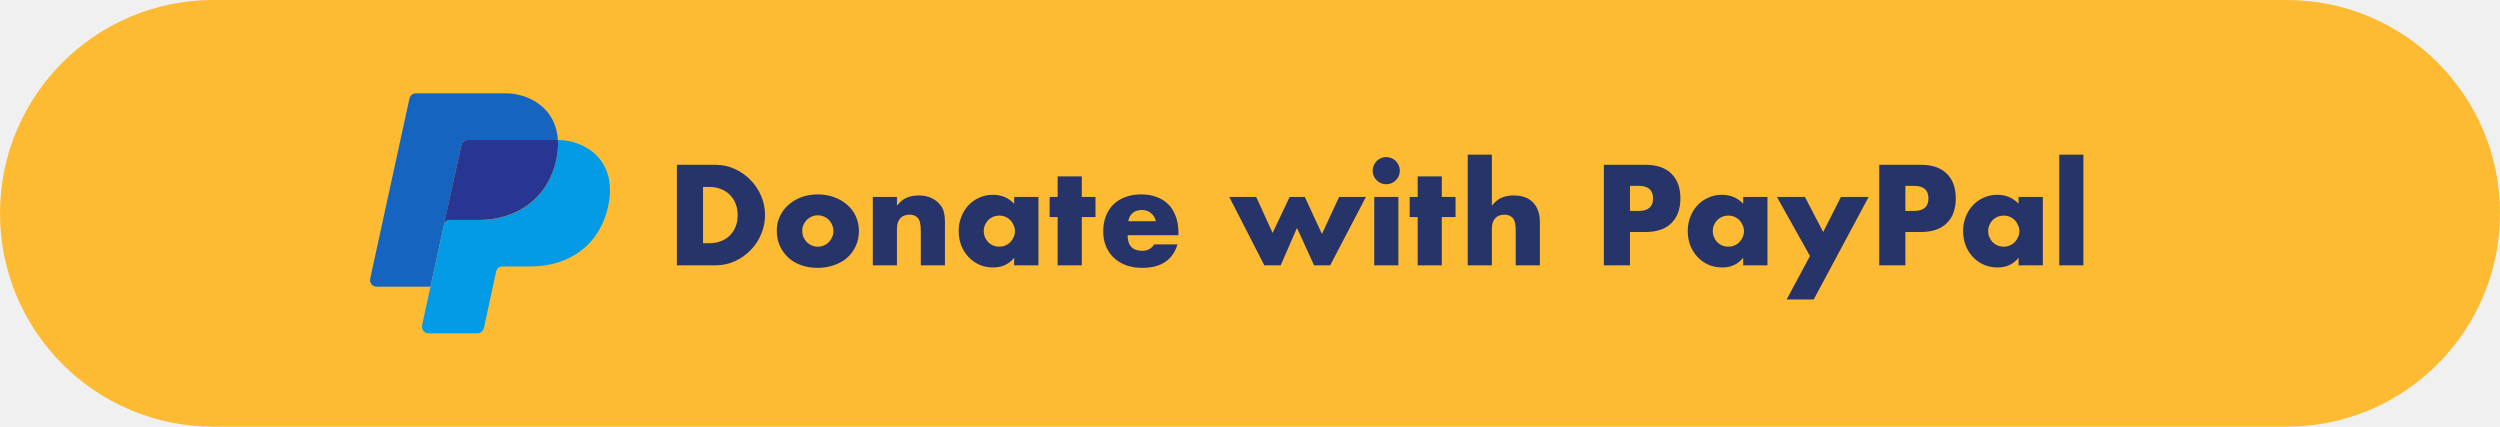
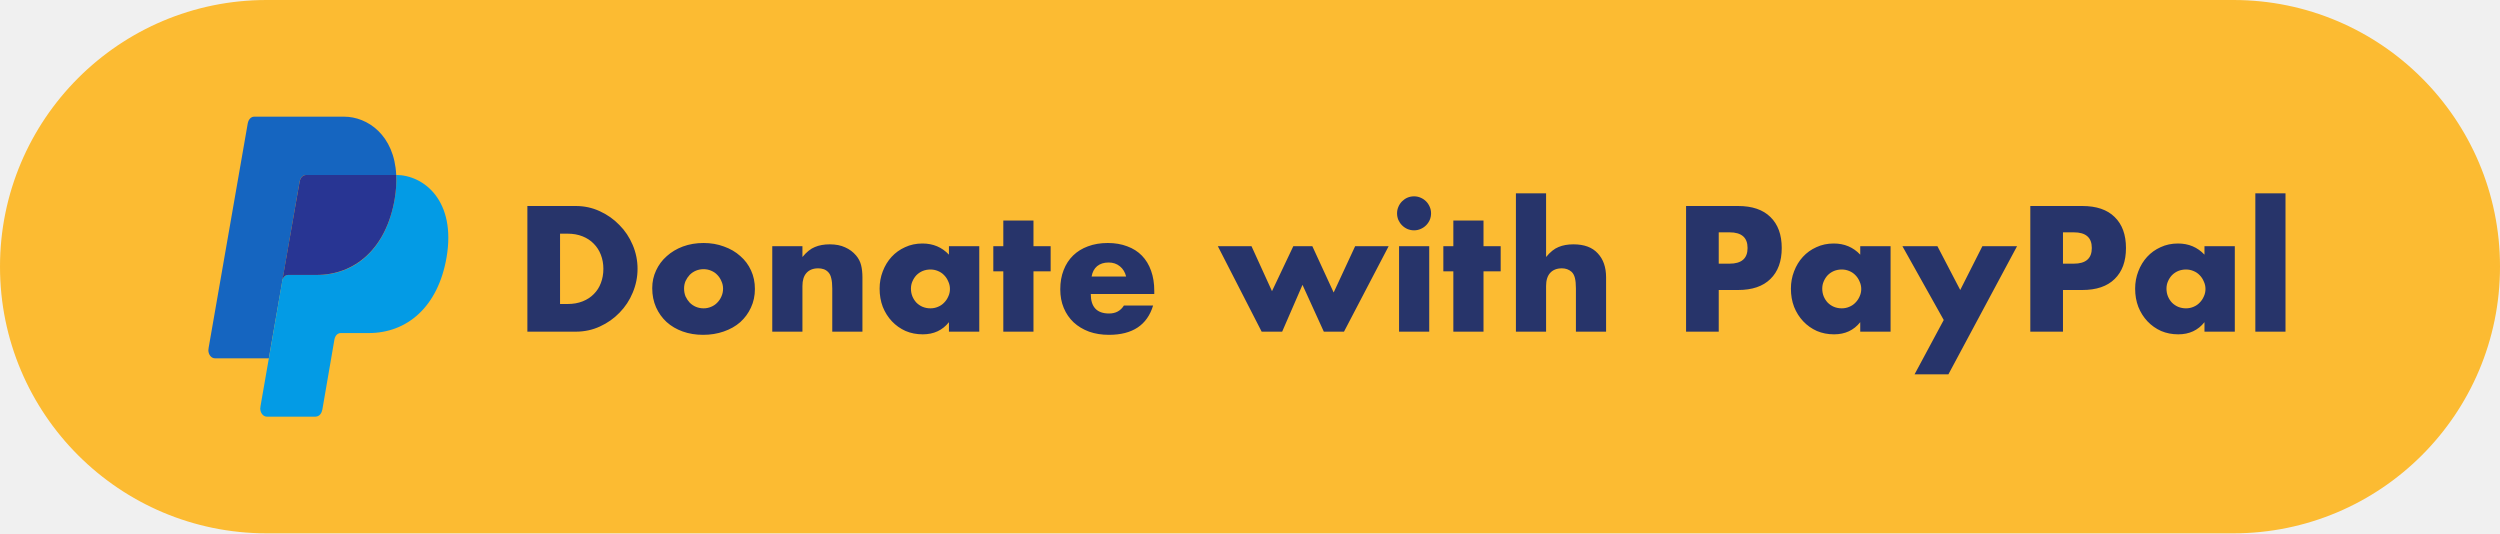
- <svg xmlns="http://www.w3.org/2000/svg" width="3750" height="640" viewBox="0 0 3750 640" fill="none">
-   <rect width="3750" height="640" rx="320" fill="#FCBB32" />
-   <path d="M1054.55 364.8H1063.55C1070.35 364.8 1076.42 363.733 1081.75 361.6C1087.09 359.467 1091.55 356.533 1095.15 352.8C1098.89 349.067 1101.69 344.667 1103.55 339.6C1105.55 334.4 1106.55 328.733 1106.55 322.6C1106.55 316.6 1105.55 311 1103.55 305.8C1101.55 300.6 1098.69 296.133 1094.95 292.4C1091.35 288.667 1086.89 285.733 1081.55 283.6C1076.22 281.467 1070.22 280.4 1063.55 280.4H1054.55V364.8ZM1015.35 247.2H1073.35C1083.62 247.2 1093.22 249.267 1102.15 253.4C1111.22 257.533 1119.09 263.067 1125.75 270C1132.55 276.8 1137.89 284.8 1141.75 294C1145.62 303.067 1147.55 312.6 1147.55 322.6C1147.55 332.467 1145.62 342 1141.75 351.2C1138.02 360.267 1132.75 368.267 1125.95 375.2C1119.29 382.133 1111.42 387.667 1102.35 391.8C1093.42 395.933 1083.75 398 1073.35 398H1015.35V247.2ZM1203.38 346.2C1203.38 349.667 1203.98 352.867 1205.18 355.8C1206.51 358.6 1208.18 361.067 1210.18 363.2C1212.31 365.333 1214.78 367 1217.58 368.2C1220.51 369.4 1223.58 370 1226.78 370C1229.98 370 1232.98 369.4 1235.78 368.2C1238.71 367 1241.18 365.333 1243.18 363.2C1245.31 361.067 1246.98 358.6 1248.18 355.8C1249.51 352.867 1250.18 349.733 1250.18 346.4C1250.18 343.2 1249.51 340.2 1248.18 337.4C1246.98 334.467 1245.31 331.933 1243.18 329.8C1241.18 327.667 1238.71 326 1235.78 324.8C1232.98 323.6 1229.98 323 1226.78 323C1223.58 323 1220.51 323.6 1217.58 324.8C1214.78 326 1212.31 327.667 1210.18 329.8C1208.18 331.933 1206.51 334.4 1205.18 337.2C1203.98 340 1203.38 343 1203.38 346.2ZM1165.18 345.8C1165.18 338.2 1166.71 331.133 1169.78 324.6C1172.85 317.933 1177.11 312.2 1182.58 307.4C1188.05 302.467 1194.51 298.6 1201.98 295.8C1209.58 293 1217.85 291.6 1226.78 291.6C1235.58 291.6 1243.71 293 1251.18 295.8C1258.78 298.467 1265.31 302.267 1270.78 307.2C1276.38 312 1280.71 317.8 1283.78 324.6C1286.85 331.267 1288.38 338.667 1288.38 346.8C1288.38 354.933 1286.78 362.4 1283.58 369.2C1280.51 375.867 1276.25 381.667 1270.78 386.6C1265.31 391.4 1258.71 395.133 1250.98 397.8C1243.38 400.467 1235.11 401.8 1226.18 401.8C1217.38 401.8 1209.25 400.467 1201.78 397.8C1194.31 395.133 1187.85 391.333 1182.38 386.4C1177.05 381.467 1172.85 375.6 1169.78 368.8C1166.71 361.867 1165.18 354.2 1165.18 345.8ZM1309.22 295.4H1345.42V308.4C1350.35 302.4 1355.35 298.4 1360.42 296.4C1365.49 294.267 1371.42 293.2 1378.22 293.2C1385.42 293.2 1391.55 294.4 1396.62 296.8C1401.82 299.067 1406.22 302.333 1409.82 306.6C1412.75 310.067 1414.75 313.933 1415.82 318.2C1416.89 322.467 1417.42 327.333 1417.42 332.8V398H1381.22V346.2C1381.22 341.133 1380.82 337.067 1380.02 334C1379.35 330.8 1378.09 328.267 1376.22 326.4C1374.62 324.8 1372.82 323.667 1370.82 323C1368.82 322.333 1366.69 322 1364.42 322C1358.29 322 1353.55 323.867 1350.22 327.6C1347.02 331.2 1345.42 336.4 1345.42 343.2V398H1309.22V295.4ZM1475.63 346.4C1475.63 349.733 1476.23 352.867 1477.43 355.8C1478.63 358.6 1480.23 361.067 1482.23 363.2C1484.37 365.333 1486.83 367 1489.63 368.2C1492.57 369.4 1495.7 370 1499.03 370C1502.23 370 1505.23 369.4 1508.03 368.2C1510.97 367 1513.43 365.333 1515.43 363.2C1517.57 361.067 1519.23 358.6 1520.43 355.8C1521.77 353 1522.43 350 1522.43 346.8C1522.43 343.6 1521.77 340.6 1520.43 337.8C1519.23 334.867 1517.57 332.333 1515.43 330.2C1513.43 328.067 1510.97 326.4 1508.03 325.2C1505.23 324 1502.23 323.4 1499.03 323.4C1495.7 323.4 1492.57 324 1489.63 325.2C1486.83 326.4 1484.37 328.067 1482.23 330.2C1480.23 332.333 1478.63 334.8 1477.43 337.6C1476.23 340.267 1475.63 343.2 1475.63 346.4ZM1521.23 295.4H1557.63V398H1521.23V386.6C1513.5 396.333 1503.03 401.2 1489.83 401.2C1482.37 401.2 1475.5 399.867 1469.23 397.2C1462.97 394.4 1457.5 390.533 1452.83 385.6C1448.17 380.667 1444.5 374.867 1441.83 368.2C1439.3 361.533 1438.03 354.267 1438.03 346.4C1438.03 339.067 1439.3 332.133 1441.83 325.6C1444.37 318.933 1447.9 313.133 1452.43 308.2C1456.97 303.267 1462.37 299.4 1468.63 296.6C1474.9 293.667 1481.83 292.2 1489.43 292.2C1502.23 292.2 1512.83 296.667 1521.23 305.6V295.4ZM1622.67 325.6V398H1586.47V325.6H1574.47V295.4H1586.47V264.6H1622.67V295.4H1643.27V325.6H1622.67ZM1733.83 331.8C1732.63 326.733 1730.16 322.667 1726.43 319.6C1722.7 316.533 1718.16 315 1712.83 315C1707.23 315 1702.63 316.467 1699.03 319.4C1695.56 322.333 1693.36 326.467 1692.43 331.8H1733.83ZM1691.43 352.8C1691.43 368.4 1698.76 376.2 1713.43 376.2C1721.3 376.2 1727.23 373 1731.23 366.6H1766.23C1759.16 390.067 1741.5 401.8 1713.23 401.8C1704.56 401.8 1696.63 400.533 1689.43 398C1682.23 395.333 1676.03 391.6 1670.83 386.8C1665.76 382 1661.83 376.267 1659.03 369.6C1656.23 362.933 1654.83 355.467 1654.83 347.2C1654.83 338.667 1656.16 331 1658.83 324.2C1661.5 317.267 1665.3 311.4 1670.23 306.6C1675.16 301.8 1681.1 298.133 1688.03 295.6C1695.1 292.933 1703.03 291.6 1711.83 291.6C1720.5 291.6 1728.3 292.933 1735.23 295.6C1742.16 298.133 1748.03 301.867 1752.83 306.8C1757.63 311.733 1761.3 317.8 1763.83 325C1766.36 332.067 1767.63 340.067 1767.63 349V352.8H1691.43ZM1884.29 295.4L1908.89 349.4L1934.49 295.4H1957.29L1982.89 351L2008.69 295.4H2048.89L1995.29 398H1971.09L1945.49 341.8L1921.09 398H1896.49L1843.89 295.4H1884.29ZM2097.57 295.4V398H2061.37V295.4H2097.57ZM2058.97 256C2058.97 253.2 2059.5 250.6 2060.57 248.2C2061.64 245.667 2063.1 243.467 2064.97 241.6C2066.84 239.733 2068.97 238.267 2071.37 237.2C2073.9 236.133 2076.57 235.6 2079.37 235.6C2082.17 235.6 2084.77 236.133 2087.17 237.2C2089.7 238.267 2091.9 239.733 2093.77 241.6C2095.64 243.467 2097.1 245.667 2098.17 248.2C2099.24 250.6 2099.77 253.2 2099.77 256C2099.77 258.8 2099.24 261.467 2098.17 264C2097.1 266.4 2095.64 268.533 2093.77 270.4C2091.9 272.267 2089.7 273.733 2087.17 274.8C2084.77 275.867 2082.17 276.4 2079.37 276.4C2076.57 276.4 2073.9 275.867 2071.37 274.8C2068.97 273.733 2066.84 272.267 2064.97 270.4C2063.1 268.533 2061.64 266.4 2060.57 264C2059.5 261.467 2058.97 258.8 2058.97 256ZM2162.71 325.6V398H2126.51V325.6H2114.51V295.4H2126.51V264.6H2162.71V295.4H2183.31V325.6H2162.71ZM2201.6 232H2237.8V308.4C2242.74 302.4 2247.74 298.4 2252.8 296.4C2257.87 294.267 2263.8 293.2 2270.6 293.2C2283.54 293.2 2293.27 296.8 2299.8 304C2306.47 311.067 2309.8 320.667 2309.8 332.8V398H2273.6V346.2C2273.6 341 2273.2 336.8 2272.4 333.6C2271.6 330.4 2270.27 327.933 2268.4 326.2C2265.2 323.4 2261.34 322 2256.8 322C2250.67 322 2245.94 323.867 2242.6 327.6C2239.4 331.2 2237.8 336.4 2237.8 343.2V398H2201.6V232ZM2444.98 316.4H2457.98C2472.38 316.4 2479.58 310.133 2479.58 297.6C2479.58 285.067 2472.38 278.8 2457.98 278.8H2444.98V316.4ZM2444.98 398H2405.78V247.2H2468.18C2485.12 247.2 2498.05 251.6 2506.98 260.4C2516.05 269.2 2520.58 281.6 2520.58 297.6C2520.58 313.6 2516.05 326 2506.98 334.8C2498.05 343.6 2485.12 348 2468.18 348H2444.98V398ZM2569.19 346.4C2569.19 349.733 2569.79 352.867 2570.99 355.8C2572.19 358.6 2573.79 361.067 2575.79 363.2C2577.92 365.333 2580.39 367 2583.19 368.2C2586.12 369.4 2589.25 370 2592.59 370C2595.79 370 2598.79 369.4 2601.59 368.2C2604.52 367 2606.99 365.333 2608.99 363.2C2611.12 361.067 2612.79 358.6 2613.99 355.8C2615.32 353 2615.99 350 2615.99 346.8C2615.99 343.6 2615.32 340.6 2613.99 337.8C2612.79 334.867 2611.12 332.333 2608.99 330.2C2606.99 328.067 2604.52 326.4 2601.59 325.2C2598.79 324 2595.79 323.4 2592.59 323.4C2589.25 323.4 2586.12 324 2583.19 325.2C2580.39 326.4 2577.92 328.067 2575.79 330.2C2573.79 332.333 2572.19 334.8 2570.99 337.6C2569.79 340.267 2569.19 343.2 2569.19 346.4ZM2614.79 295.4H2651.19V398H2614.79V386.6C2607.05 396.333 2596.59 401.2 2583.39 401.2C2575.92 401.2 2569.05 399.867 2562.79 397.2C2556.52 394.4 2551.05 390.533 2546.39 385.6C2541.72 380.667 2538.05 374.867 2535.39 368.2C2532.85 361.533 2531.59 354.267 2531.59 346.4C2531.59 339.067 2532.85 332.133 2535.39 325.6C2537.92 318.933 2541.45 313.133 2545.99 308.2C2550.52 303.267 2555.92 299.4 2562.19 296.6C2568.45 293.667 2575.39 292.2 2582.99 292.2C2595.79 292.2 2606.39 296.667 2614.79 305.6V295.4ZM2714.98 384L2665.38 295.4H2707.38L2734.78 348L2761.38 295.4H2802.98L2720.58 449.2H2679.98L2714.98 384ZM2858.07 316.4H2871.07C2885.47 316.4 2892.67 310.133 2892.67 297.6C2892.67 285.067 2885.47 278.8 2871.07 278.8H2858.07V316.4ZM2858.07 398H2818.87V247.2H2881.27C2898.2 247.2 2911.14 251.6 2920.07 260.4C2929.14 269.2 2933.67 281.6 2933.67 297.6C2933.67 313.6 2929.14 326 2920.07 334.8C2911.14 343.6 2898.2 348 2881.27 348H2858.07V398ZM2982.27 346.4C2982.27 349.733 2982.87 352.867 2984.07 355.8C2985.27 358.6 2986.87 361.067 2988.87 363.2C2991.01 365.333 2993.47 367 2996.27 368.2C2999.21 369.4 3002.34 370 3005.67 370C3008.87 370 3011.87 369.4 3014.67 368.2C3017.61 367 3020.07 365.333 3022.07 363.2C3024.21 361.067 3025.87 358.6 3027.07 355.8C3028.41 353 3029.07 350 3029.07 346.8C3029.07 343.6 3028.41 340.6 3027.07 337.8C3025.87 334.867 3024.21 332.333 3022.07 330.2C3020.07 328.067 3017.61 326.4 3014.67 325.2C3011.87 324 3008.87 323.4 3005.67 323.4C3002.34 323.4 2999.21 324 2996.27 325.2C2993.47 326.4 2991.01 328.067 2988.87 330.2C2986.87 332.333 2985.27 334.8 2984.07 337.6C2982.87 340.267 2982.27 343.2 2982.27 346.4ZM3027.87 295.4H3064.27V398H3027.87V386.6C3020.14 396.333 3009.67 401.2 2996.47 401.2C2989.01 401.2 2982.14 399.867 2975.87 397.2C2969.61 394.4 2964.14 390.533 2959.47 385.6C2954.81 380.667 2951.14 374.867 2948.47 368.2C2945.94 361.533 2944.67 354.267 2944.67 346.4C2944.67 339.067 2945.94 332.133 2948.47 325.6C2951.01 318.933 2954.54 313.133 2959.07 308.2C2963.61 303.267 2969.01 299.4 2975.27 296.6C2981.54 293.667 2988.47 292.2 2996.07 292.2C3008.87 292.2 3019.47 296.667 3027.87 305.6V295.4ZM3125.11 232V398H3088.91V232H3125.11Z" fill="#27346A" />
+ <svg xmlns="http://www.w3.org/2000/svg" width="3000" height="640" viewBox="0 0 3000 640" fill="none">
+   <rect width="3000" height="640" rx="320" fill="#FCBB32" />
+   <path d="M672.055 364.8H681.055C687.855 364.8 693.921 363.733 699.255 361.6C704.588 359.467 709.055 356.533 712.655 352.8C716.388 349.067 719.188 344.667 721.055 339.6C723.055 334.4 724.055 328.733 724.055 322.6C724.055 316.6 723.055 311 721.055 305.8C719.055 300.6 716.188 296.133 712.455 292.4C708.855 288.667 704.388 285.733 699.055 283.6C693.721 281.467 687.721 280.4 681.055 280.4H672.055V364.8ZM632.855 247.2H690.855C701.121 247.2 710.721 249.267 719.655 253.4C728.721 257.533 736.588 263.067 743.255 270C750.055 276.8 755.388 284.8 759.255 294C763.121 303.067 765.055 312.6 765.055 322.6C765.055 332.467 763.121 342 759.255 351.2C755.521 360.267 750.255 368.267 743.455 375.2C736.788 382.133 728.921 387.667 719.855 391.8C710.921 395.933 701.255 398 690.855 398H632.855V247.2ZM820.881 346.2C820.881 349.667 821.481 352.867 822.681 355.8C824.015 358.6 825.681 361.067 827.681 363.2C829.815 365.333 832.281 367 835.081 368.2C838.015 369.4 841.081 370 844.281 370C847.481 370 850.481 369.4 853.281 368.2C856.215 367 858.681 365.333 860.681 363.2C862.815 361.067 864.481 358.6 865.681 355.8C867.015 352.867 867.681 349.733 867.681 346.4C867.681 343.2 867.015 340.2 865.681 337.4C864.481 334.467 862.815 331.933 860.681 329.8C858.681 327.667 856.215 326 853.281 324.8C850.481 323.6 847.481 323 844.281 323C841.081 323 838.015 323.6 835.081 324.8C832.281 326 829.815 327.667 827.681 329.8C825.681 331.933 824.015 334.4 822.681 337.2C821.481 340 820.881 343 820.881 346.2ZM782.681 345.8C782.681 338.2 784.215 331.133 787.281 324.6C790.348 317.933 794.615 312.2 800.081 307.4C805.548 302.467 812.015 298.6 819.481 295.8C827.081 293 835.348 291.6 844.281 291.6C853.081 291.6 861.215 293 868.681 295.8C876.281 298.467 882.815 302.267 888.281 307.2C893.881 312 898.215 317.8 901.281 324.6C904.348 331.267 905.881 338.667 905.881 346.8C905.881 354.933 904.281 362.4 901.081 369.2C898.015 375.867 893.748 381.667 888.281 386.6C882.815 391.4 876.215 395.133 868.481 397.8C860.881 400.467 852.615 401.8 843.681 401.8C834.881 401.8 826.748 400.467 819.281 397.8C811.815 395.133 805.348 391.333 799.881 386.4C794.548 381.467 790.348 375.6 787.281 368.8C784.215 361.867 782.681 354.2 782.681 345.8ZM926.72 295.4H962.92V308.4C967.854 302.4 972.854 298.4 977.92 296.4C982.987 294.267 988.92 293.2 995.72 293.2C1002.92 293.2 1009.05 294.4 1014.12 296.8C1019.32 299.067 1023.72 302.333 1027.32 306.6C1030.25 310.067 1032.25 313.933 1033.32 318.2C1034.39 322.467 1034.92 327.333 1034.92 332.8V398H998.72V346.2C998.72 341.133 998.32 337.067 997.52 334C996.854 330.8 995.587 328.267 993.72 326.4C992.12 324.8 990.32 323.667 988.32 323C986.32 322.333 984.187 322 981.92 322C975.787 322 971.054 323.867 967.72 327.6C964.52 331.2 962.92 336.4 962.92 343.2V398H926.72V295.4ZM1093.13 346.4C1093.13 349.733 1093.73 352.867 1094.93 355.8C1096.13 358.6 1097.73 361.067 1099.73 363.2C1101.87 365.333 1104.33 367 1107.13 368.2C1110.07 369.4 1113.2 370 1116.53 370C1119.73 370 1122.73 369.4 1125.53 368.2C1128.47 367 1130.93 365.333 1132.93 363.2C1135.07 361.067 1136.73 358.6 1137.93 355.8C1139.27 353 1139.93 350 1139.93 346.8C1139.93 343.6 1139.27 340.6 1137.93 337.8C1136.73 334.867 1135.07 332.333 1132.93 330.2C1130.93 328.067 1128.47 326.4 1125.53 325.2C1122.73 324 1119.73 323.4 1116.53 323.4C1113.2 323.4 1110.07 324 1107.13 325.2C1104.33 326.4 1101.87 328.067 1099.73 330.2C1097.73 332.333 1096.13 334.8 1094.93 337.6C1093.73 340.267 1093.13 343.2 1093.13 346.4ZM1138.73 295.4H1175.13V398H1138.73V386.6C1131 396.333 1120.53 401.2 1107.33 401.2C1099.87 401.2 1093 399.867 1086.73 397.2C1080.47 394.4 1075 390.533 1070.33 385.6C1065.67 380.667 1062 374.867 1059.33 368.2C1056.8 361.533 1055.53 354.267 1055.53 346.4C1055.53 339.067 1056.8 332.133 1059.33 325.6C1061.87 318.933 1065.4 313.133 1069.93 308.2C1074.47 303.267 1079.87 299.4 1086.13 296.6C1092.4 293.667 1099.33 292.2 1106.93 292.2C1119.73 292.2 1130.33 296.667 1138.73 305.6V295.4ZM1240.17 325.6V398H1203.97V325.6H1191.97V295.4H1203.97V264.6H1240.17V295.4H1260.77V325.6H1240.17ZM1351.33 331.8C1350.13 326.733 1347.66 322.667 1343.93 319.6C1340.2 316.533 1335.66 315 1330.33 315C1324.73 315 1320.13 316.467 1316.53 319.4C1313.06 322.333 1310.86 326.467 1309.93 331.8H1351.33ZM1308.93 352.8C1308.93 368.4 1316.26 376.2 1330.93 376.2C1338.8 376.2 1344.73 373 1348.73 366.6H1383.73C1376.66 390.067 1359 401.8 1330.73 401.8C1322.06 401.8 1314.13 400.533 1306.93 398C1299.73 395.333 1293.53 391.6 1288.33 386.8C1283.26 382 1279.33 376.267 1276.53 369.6C1273.73 362.933 1272.33 355.467 1272.33 347.2C1272.33 338.667 1273.66 331 1276.33 324.2C1279 317.267 1282.8 311.4 1287.73 306.6C1292.66 301.8 1298.6 298.133 1305.53 295.6C1312.6 292.933 1320.53 291.6 1329.33 291.6C1338 291.6 1345.8 292.933 1352.73 295.6C1359.66 298.133 1365.53 301.867 1370.33 306.8C1375.13 311.733 1378.8 317.8 1381.33 325C1383.86 332.067 1385.13 340.067 1385.13 349V352.8H1308.93ZM1501.79 295.4L1526.39 349.4L1551.99 295.4H1574.79L1600.39 351L1626.19 295.4H1666.39L1612.79 398H1588.59L1562.99 341.8L1538.59 398H1513.99L1461.39 295.4H1501.79ZM1715.07 295.4V398H1678.87V295.4H1715.07ZM1676.47 256C1676.47 253.2 1677 250.6 1678.07 248.2C1679.14 245.667 1680.6 243.467 1682.47 241.6C1684.34 239.733 1686.47 238.267 1688.87 237.2C1691.4 236.133 1694.07 235.6 1696.87 235.6C1699.67 235.6 1702.27 236.133 1704.67 237.2C1707.2 238.267 1709.4 239.733 1711.27 241.6C1713.14 243.467 1714.6 245.667 1715.67 248.2C1716.74 250.6 1717.27 253.2 1717.27 256C1717.27 258.8 1716.74 261.467 1715.67 264C1714.6 266.4 1713.14 268.533 1711.27 270.4C1709.4 272.267 1707.2 273.733 1704.67 274.8C1702.27 275.867 1699.67 276.4 1696.87 276.4C1694.07 276.4 1691.4 275.867 1688.87 274.8C1686.47 273.733 1684.34 272.267 1682.47 270.4C1680.6 268.533 1679.14 266.4 1678.07 264C1677 261.467 1676.47 258.8 1676.47 256ZM1780.21 325.6V398H1744.01V325.6H1732.01V295.4H1744.01V264.6H1780.21V295.4H1800.81V325.6H1780.21ZM1819.1 232H1855.3V308.4C1860.24 302.4 1865.24 298.4 1870.3 296.4C1875.37 294.267 1881.3 293.2 1888.1 293.2C1901.04 293.2 1910.77 296.8 1917.3 304C1923.97 311.067 1927.3 320.667 1927.3 332.8V398H1891.1V346.2C1891.1 341 1890.7 336.8 1889.9 333.6C1889.1 330.4 1887.77 327.933 1885.9 326.2C1882.7 323.4 1878.84 322 1874.3 322C1868.17 322 1863.44 323.867 1860.1 327.6C1856.9 331.2 1855.3 336.4 1855.3 343.2V398H1819.1V232ZM2062.48 316.4H2075.48C2089.88 316.4 2097.08 310.133 2097.08 297.6C2097.08 285.067 2089.88 278.8 2075.48 278.8H2062.48V316.4ZM2062.48 398H2023.28V247.2H2085.68C2102.62 247.2 2115.55 251.6 2124.48 260.4C2133.55 269.2 2138.08 281.6 2138.08 297.6C2138.08 313.6 2133.55 326 2124.48 334.8C2115.55 343.6 2102.62 348 2085.68 348H2062.48V398ZM2186.69 346.4C2186.69 349.733 2187.29 352.867 2188.49 355.8C2189.69 358.6 2191.29 361.067 2193.29 363.2C2195.42 365.333 2197.89 367 2200.69 368.2C2203.62 369.4 2206.75 370 2210.09 370C2213.29 370 2216.29 369.4 2219.09 368.2C2222.02 367 2224.49 365.333 2226.49 363.2C2228.62 361.067 2230.29 358.6 2231.49 355.8C2232.82 353 2233.49 350 2233.49 346.8C2233.49 343.6 2232.82 340.6 2231.49 337.8C2230.29 334.867 2228.62 332.333 2226.49 330.2C2224.49 328.067 2222.02 326.4 2219.09 325.2C2216.29 324 2213.29 323.4 2210.09 323.4C2206.75 323.4 2203.62 324 2200.69 325.2C2197.89 326.4 2195.42 328.067 2193.29 330.2C2191.29 332.333 2189.69 334.8 2188.49 337.6C2187.29 340.267 2186.69 343.2 2186.69 346.4ZM2232.29 295.4H2268.69V398H2232.29V386.6C2224.55 396.333 2214.09 401.2 2200.89 401.2C2193.42 401.2 2186.55 399.867 2180.29 397.2C2174.02 394.4 2168.55 390.533 2163.89 385.6C2159.22 380.667 2155.55 374.867 2152.89 368.2C2150.35 361.533 2149.09 354.267 2149.09 346.4C2149.09 339.067 2150.35 332.133 2152.89 325.6C2155.42 318.933 2158.95 313.133 2163.49 308.2C2168.02 303.267 2173.42 299.4 2179.69 296.6C2185.95 293.667 2192.89 292.2 2200.49 292.2C2213.29 292.2 2223.89 296.667 2232.29 305.6V295.4ZM2332.48 384L2282.88 295.4H2324.88L2352.28 348L2378.88 295.4H2420.48L2338.08 449.2H2297.48L2332.48 384ZM2475.57 316.4H2488.57C2502.97 316.4 2510.17 310.133 2510.17 297.6C2510.17 285.067 2502.97 278.8 2488.57 278.8H2475.57V316.4ZM2475.57 398H2436.37V247.2H2498.77C2515.7 247.2 2528.64 251.6 2537.57 260.4C2546.64 269.2 2551.17 281.6 2551.17 297.6C2551.17 313.6 2546.64 326 2537.57 334.8C2528.64 343.6 2515.7 348 2498.77 348H2475.57V398ZM2599.77 346.4C2599.77 349.733 2600.37 352.867 2601.57 355.8C2602.77 358.6 2604.37 361.067 2606.37 363.2C2608.51 365.333 2610.97 367 2613.77 368.2C2616.71 369.4 2619.84 370 2623.17 370C2626.37 370 2629.37 369.4 2632.17 368.2C2635.11 367 2637.57 365.333 2639.57 363.2C2641.71 361.067 2643.37 358.6 2644.57 355.8C2645.91 353 2646.57 350 2646.57 346.8C2646.57 343.6 2645.91 340.6 2644.57 337.8C2643.37 334.867 2641.71 332.333 2639.57 330.2C2637.57 328.067 2635.11 326.4 2632.17 325.2C2629.37 324 2626.37 323.4 2623.17 323.4C2619.84 323.4 2616.71 324 2613.77 325.2C2610.97 326.4 2608.51 328.067 2606.37 330.2C2604.37 332.333 2602.77 334.8 2601.57 337.6C2600.37 340.267 2599.77 343.2 2599.77 346.4ZM2645.37 295.4H2681.77V398H2645.37V386.6C2637.64 396.333 2627.17 401.2 2613.97 401.2C2606.51 401.2 2599.64 399.867 2593.37 397.2C2587.11 394.4 2581.64 390.533 2576.97 385.6C2572.31 380.667 2568.64 374.867 2565.97 368.2C2563.44 361.533 2562.17 354.267 2562.17 346.4C2562.17 339.067 2563.44 332.133 2565.97 325.6C2568.51 318.933 2572.04 313.133 2576.57 308.2C2581.11 303.267 2586.51 299.4 2592.77 296.6C2599.04 293.667 2605.97 292.2 2613.57 292.2C2626.37 292.2 2636.97 296.667 2645.37 305.6V295.4ZM2742.61 232V398H2706.41V232H2742.61Z" fill="#27346A" />
  <g clip-path="url(#clip0_11_8)">
-     <path d="M692 217.67L692.05 217.69C693.09 213.26 696.87 210 701.6 210H836.32C836.49 210 836.66 209.93 836.83 209.94C833.96 162.15 793.87 140 758.5 140H623.78C619.04 140 615.26 143.35 614.23 147.77L614.18 147.75L555.29 418.13L555.42 418.14C555.28 418.78 555.03 419.39 555.03 420.08C555.03 425.61 559.5 429.99 565.03 429.99H645.74L692 217.67Z" fill="#1565C0" />
-     <path d="M836.83 209.94C837.36 218.7 836.78 228.23 834.54 238.76C821.73 298.71 775.42 329.91 718.19 329.91C718.19 329.91 683.49 329.91 675.06 329.91C669.85 329.91 667.39 332.97 666.26 335.31L648.86 415.8L645.81 430.09H645.75L633.12 488.05L633.25 488.06C633.11 488.7 632.86 489.31 632.86 490C632.86 495.53 637.33 500 642.86 500H716.19L716.32 499.9C721.04 499.83 724.79 496.46 725.77 492.02L725.95 491.87L744.07 407.71C744.07 407.71 745.33 399.68 753.77 399.68C762.21 399.68 795.55 399.68 795.55 399.68C852.78 399.68 899.56 368.62 912.38 308.66C926.8 241.06 878.58 210.19 836.83 209.94Z" fill="#039BE5" />
-     <path d="M701.6 210C696.86 210 693.08 213.26 692.05 217.69L692 217.67L666.25 335.32C667.38 332.98 669.84 329.92 675.05 329.92C683.49 329.92 717.4 329.92 717.4 329.92C774.63 329.92 821.72 298.72 834.53 238.77C836.78 228.24 837.35 218.71 836.82 209.95C836.66 209.93 836.48 210 836.32 210H701.6Z" fill="#283593" />
+     <path d="M359.6 217.67L359.64 217.69C360.472 213.26 363.496 210 367.28 210H475.054C475.19 210 475.326 209.93 475.462 209.94C473.166 162.15 441.095 140 412.799 140H305.025C301.233 140 298.209 143.35 297.385 147.77L297.345 147.75L250.234 418.13L250.338 418.14C250.226 418.78 250.026 419.39 250.026 420.08C250.026 425.61 253.601 429.99 258.025 429.99H322.592L359.6 217.67Z" fill="#1565C0" />
+     <path d="M475.464 209.94C475.888 218.7 475.424 228.23 473.632 238.76C463.384 298.71 426.336 329.91 380.552 329.91C380.552 329.91 352.791 329.91 346.047 329.91C341.879 329.91 339.911 332.97 339.007 335.31L325.087 415.8L322.647 430.09H322.599L312.495 488.05L312.599 488.06C312.487 488.7 312.287 489.31 312.287 490C312.287 495.53 315.863 500 320.287 500H378.952L379.056 499.9C382.832 499.83 385.832 496.46 386.616 492.02L386.76 491.87L401.256 407.71C401.256 407.71 402.264 399.68 409.016 399.68C415.768 399.68 442.44 399.68 442.44 399.68C488.224 399.68 525.648 368.62 535.904 308.66C547.44 241.06 508.864 210.19 475.464 209.94Z" fill="#039BE5" />
+     <path d="M367.279 210C363.487 210 360.463 213.26 359.639 217.69L359.599 217.67L338.999 335.32C339.903 332.98 341.871 329.92 346.039 329.92C352.791 329.92 379.919 329.92 379.919 329.92C425.704 329.92 463.376 298.72 473.624 238.77C475.424 228.24 475.88 218.71 475.456 209.95C475.328 209.93 475.184 210 475.056 210H367.279Z" fill="#283593" />
  </g>
  <defs>
    <clipPath id="clip0_11_8">
-       <rect width="360" height="360" fill="white" transform="translate(555 140)" />
+       <rect width="287.998" height="360" fill="white" transform="translate(250 140)" />
    </clipPath>
  </defs>
</svg>
